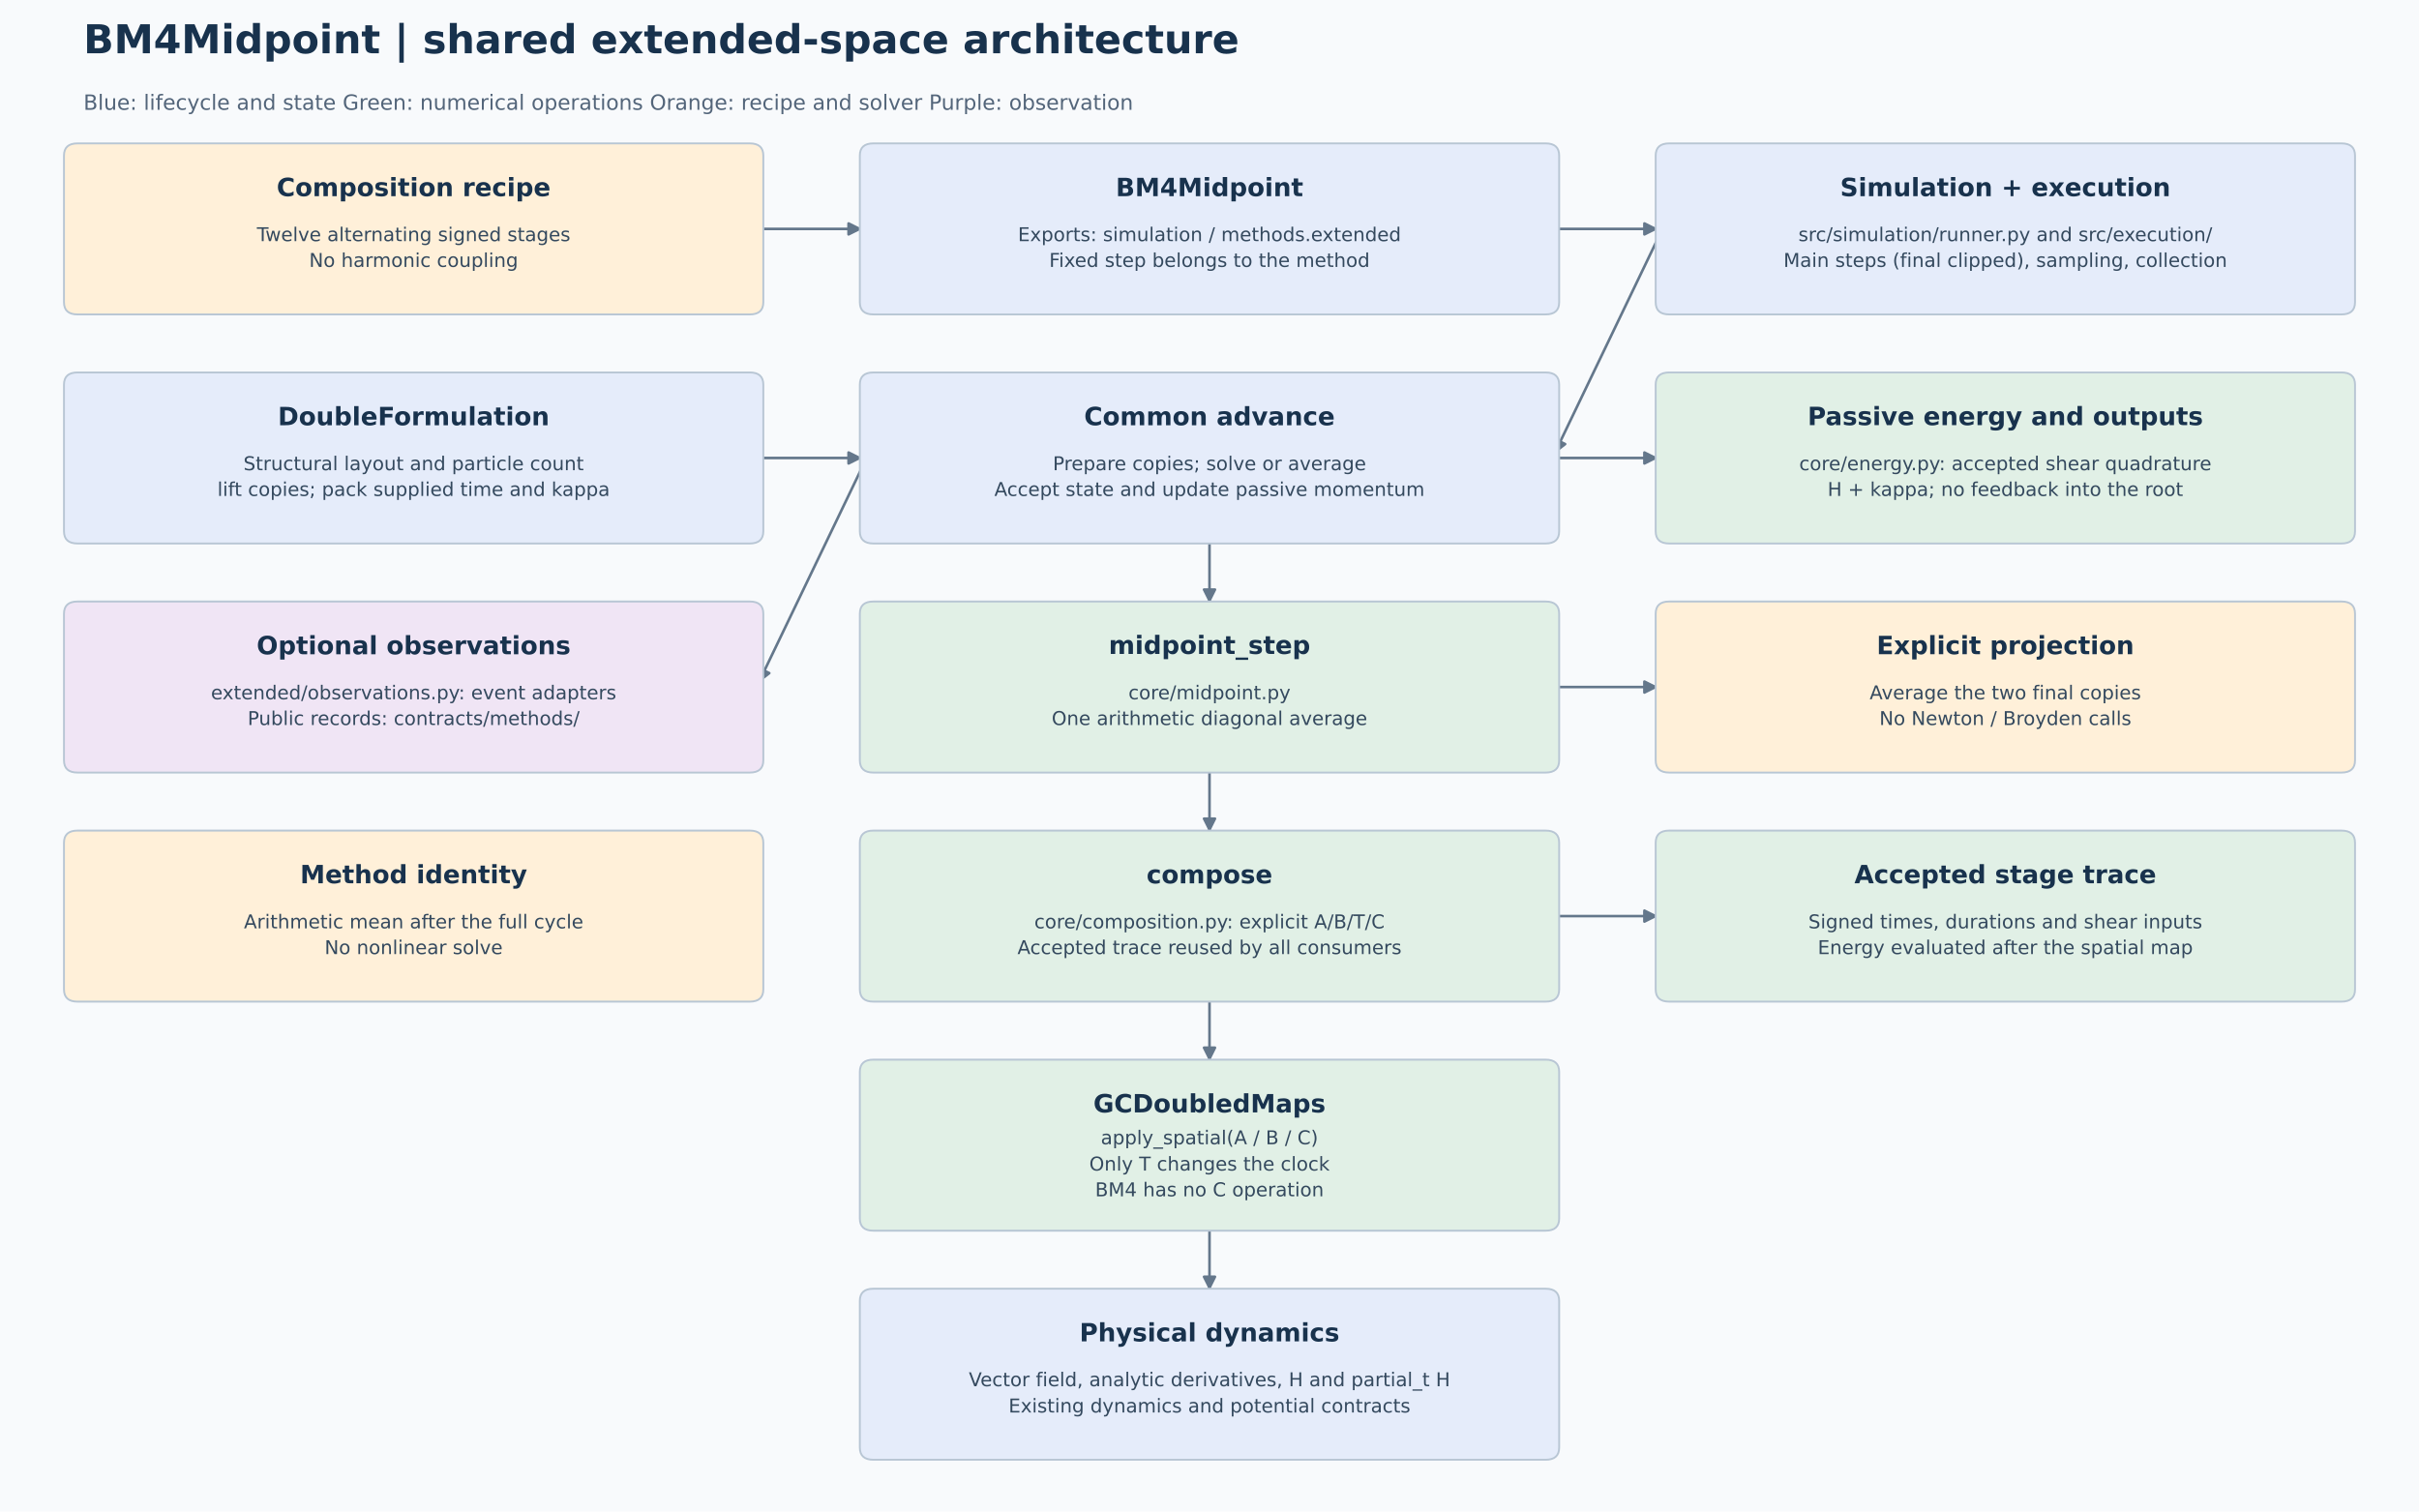
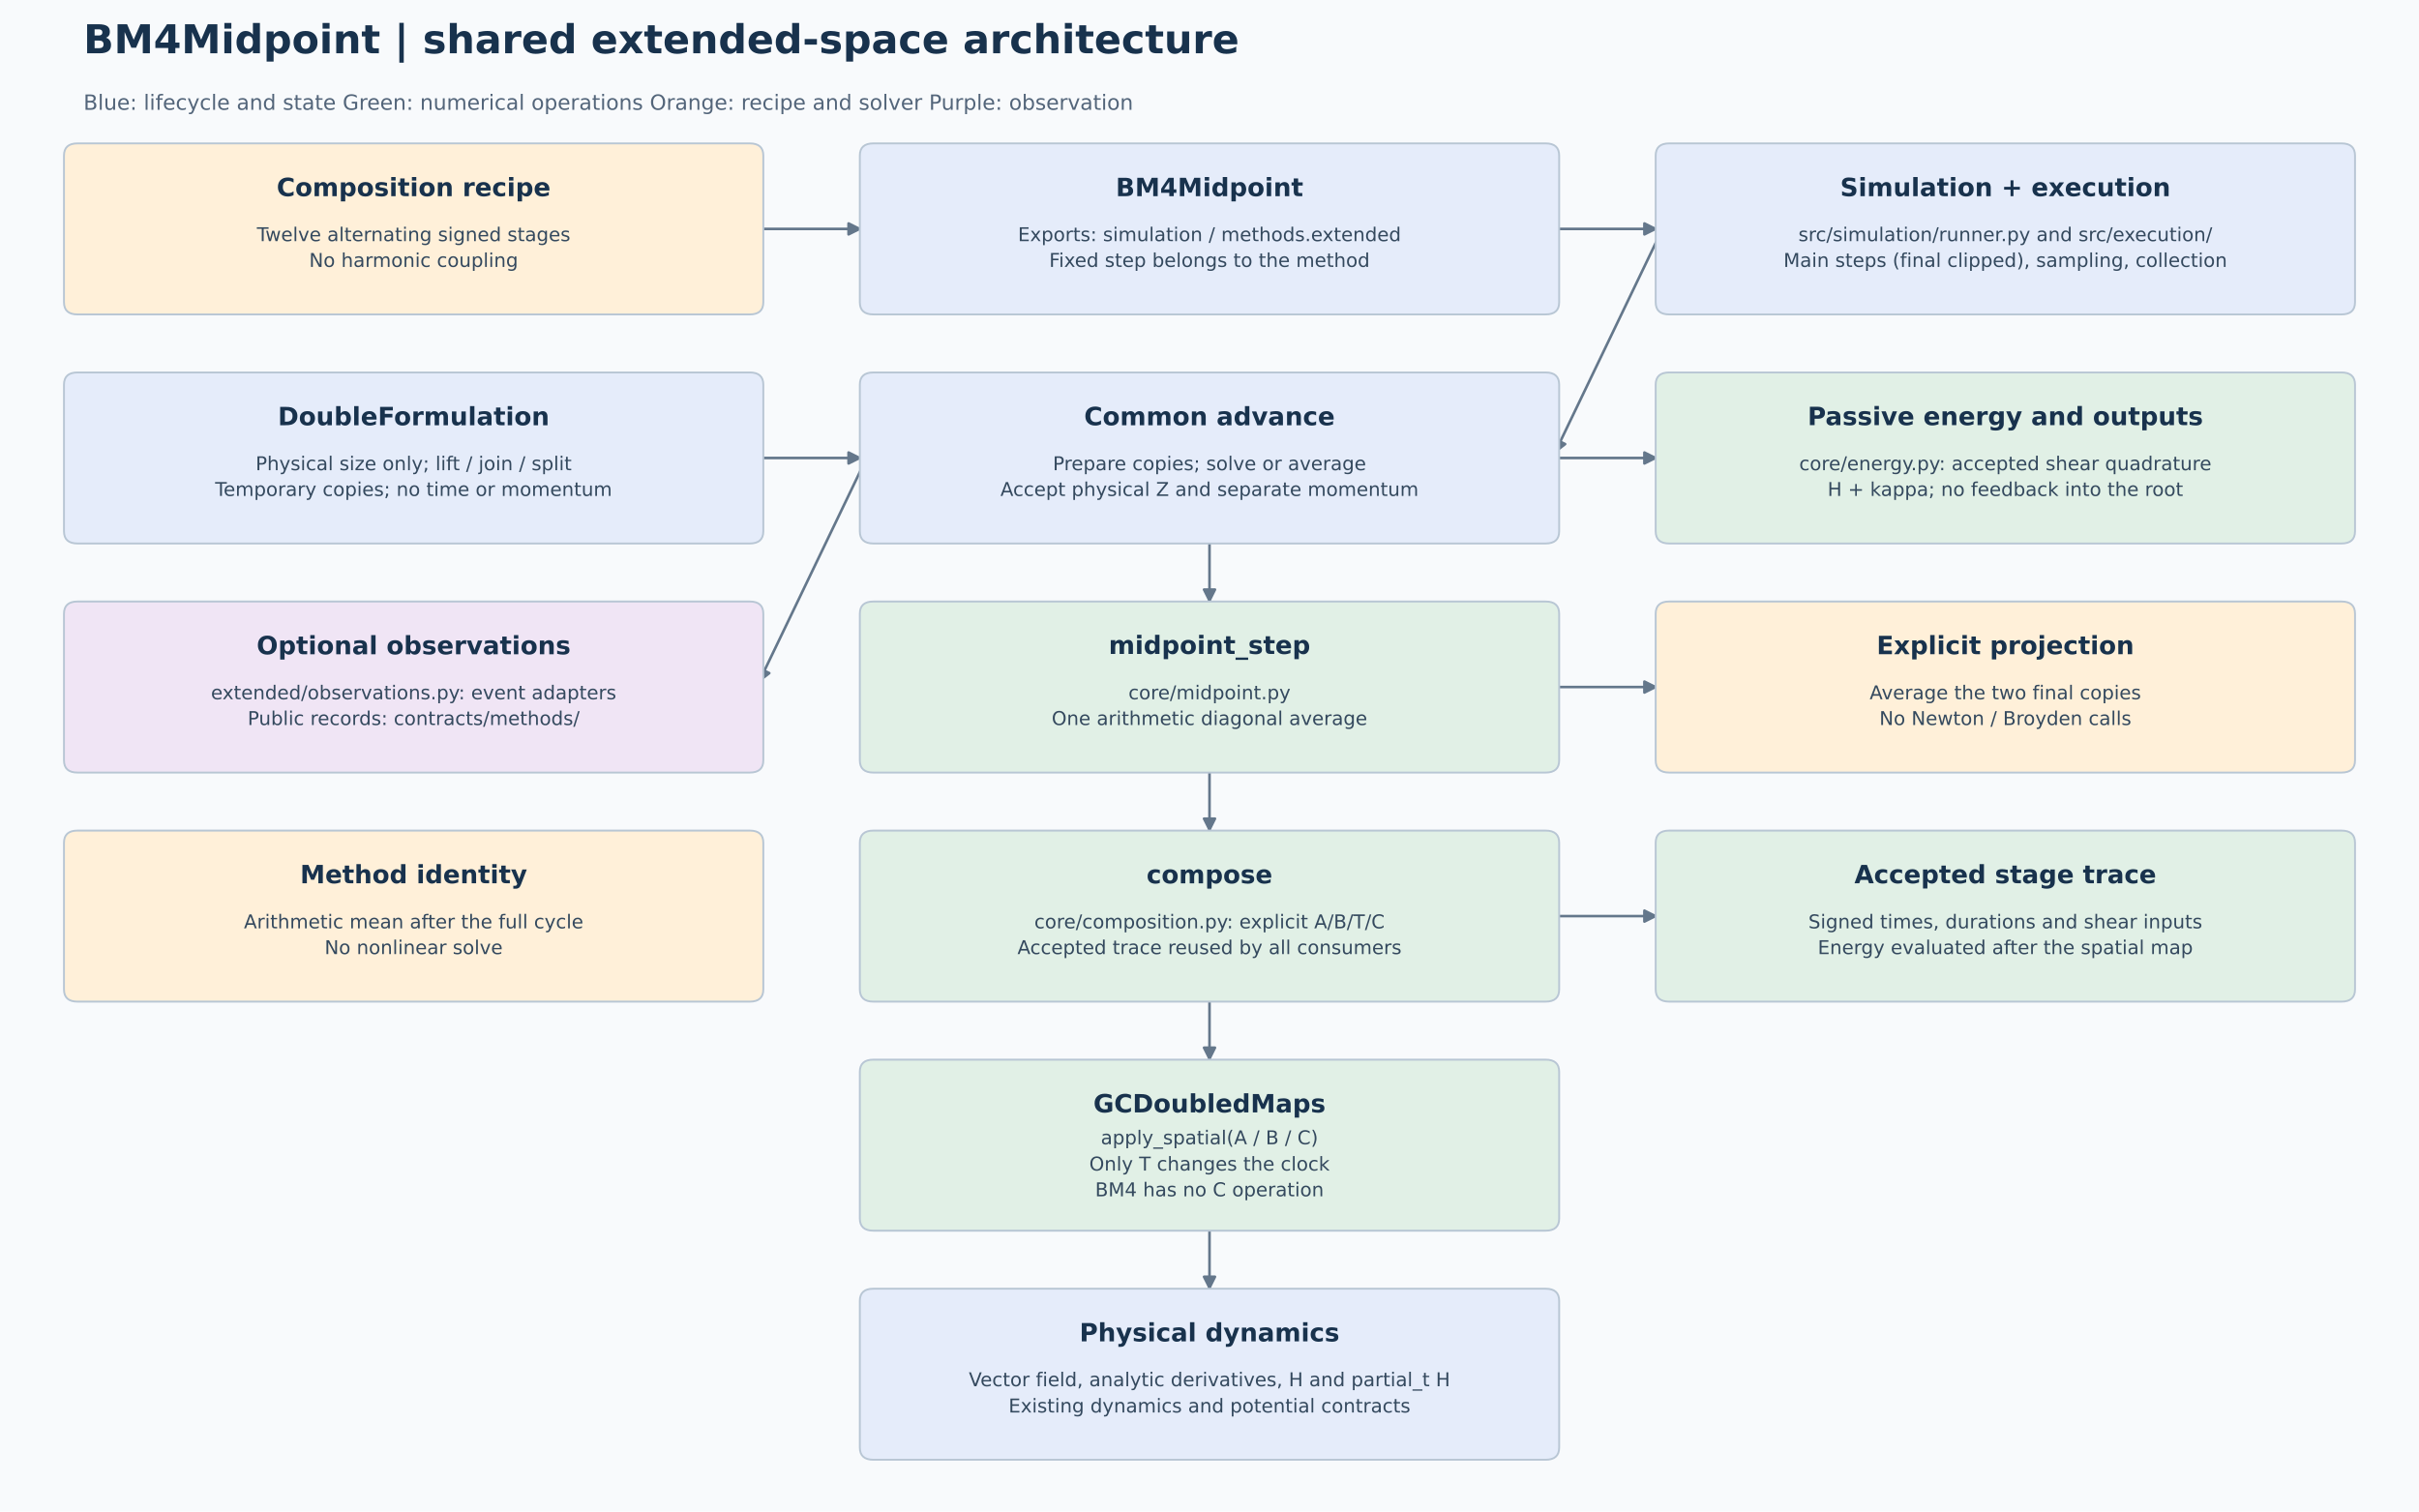
<svg xmlns="http://www.w3.org/2000/svg" width="1152pt" height="720pt" viewBox="0 0 1152 720" version="1.1">
  <defs>
    <style type="text/css">*{stroke-linejoin: round; stroke-linecap: butt}</style>
  </defs>
  <g id="figure_1">
    <g id="patch_1">
      <path d="M 0 720 L 1152 720 L 1152 0 L 0 0 z " style="fill: #f8fafc" />
    </g>
    <g id="axes_1">
      <g id="patch_2">
        <path d="M 362.288 109.039 Q 386.497 109.039 409.309 109.039 " clip-path="url(#pb098db616b)" style="fill: none; stroke: #64778b; stroke-width: 1.25; stroke-linecap: round" />
        <path d="M 404.109 106.439 L 409.309 109.039 L 404.109 111.639 z " clip-path="url(#pb098db616b)" style="fill: #64778b; stroke: #64778b; stroke-width: 1.25; stroke-linecap: round" />
      </g>
      <g id="patch_3">
        <path d="M 741.296 109.039 Q 765.505 109.039 788.317 109.039 " clip-path="url(#pb098db616b)" style="fill: none; stroke: #64778b; stroke-width: 1.25; stroke-linecap: round" />
        <path d="M 783.117 106.439 L 788.317 109.039 L 783.117 111.639 z " clip-path="url(#pb098db616b)" style="fill: #64778b; stroke: #64778b; stroke-width: 1.25; stroke-linecap: round" />
      </g>
      <g id="patch_4">
        <path d="M 790.847 110.841 Q 765.505 163.594 740.768 215.088 " clip-path="url(#pb098db616b)" style="fill: none; stroke: #64778b; stroke-width: 1.25; stroke-linecap: round" />
        <path d="M 745.363 211.527 L 740.768 215.088 L 740.676 209.275 z " clip-path="url(#pb098db616b)" style="fill: #64778b; stroke: #64778b; stroke-width: 1.25; stroke-linecap: round" />
      </g>
      <g id="patch_5">
        <path d="M 362.288 218.153 Q 386.497 218.153 409.309 218.153 " clip-path="url(#pb098db616b)" style="fill: none; stroke: #64778b; stroke-width: 1.25; stroke-linecap: round" />
        <path d="M 404.109 215.553 L 409.309 218.153 L 404.109 220.753 z " clip-path="url(#pb098db616b)" style="fill: #64778b; stroke: #64778b; stroke-width: 1.25; stroke-linecap: round" />
      </g>
      <g id="patch_6">
        <path d="M 576 257.976 Q 576 272.707 576 286.041 " clip-path="url(#pb098db616b)" style="fill: none; stroke: #64778b; stroke-width: 1.25; stroke-linecap: round" />
        <path d="M 578.6 280.841 L 576 286.041 L 573.4 280.841 z " clip-path="url(#pb098db616b)" style="fill: #64778b; stroke: #64778b; stroke-width: 1.25; stroke-linecap: round" />
      </g>
      <g id="patch_7">
        <path d="M 741.296 218.153 Q 765.505 218.153 788.317 218.153 " clip-path="url(#pb098db616b)" style="fill: none; stroke: #64778b; stroke-width: 1.25; stroke-linecap: round" />
        <path d="M 783.117 215.553 L 788.317 218.153 L 783.117 220.753 z " clip-path="url(#pb098db616b)" style="fill: #64778b; stroke: #64778b; stroke-width: 1.25; stroke-linecap: round" />
      </g>
      <g id="patch_8">
        <path d="M 411.839 219.954 Q 386.497 272.708 361.76 324.202 " clip-path="url(#pb098db616b)" style="fill: none; stroke: #64778b; stroke-width: 1.25; stroke-linecap: round" />
        <path d="M 366.355 320.64 L 361.76 324.202 L 361.668 318.389 z " clip-path="url(#pb098db616b)" style="fill: #64778b; stroke: #64778b; stroke-width: 1.25; stroke-linecap: round" />
      </g>
      <g id="patch_9">
        <path d="M 576 367.089 Q 576 381.821 576 395.155 " clip-path="url(#pb098db616b)" style="fill: none; stroke: #64778b; stroke-width: 1.25; stroke-linecap: round" />
        <path d="M 578.6 389.955 L 576 395.155 L 573.4 389.955 z " clip-path="url(#pb098db616b)" style="fill: #64778b; stroke: #64778b; stroke-width: 1.25; stroke-linecap: round" />
      </g>
      <g id="patch_10">
        <path d="M 741.296 327.266 Q 765.505 327.266 788.317 327.266 " clip-path="url(#pb098db616b)" style="fill: none; stroke: #64778b; stroke-width: 1.25; stroke-linecap: round" />
        <path d="M 783.117 324.666 L 788.317 327.266 L 783.117 329.866 z " clip-path="url(#pb098db616b)" style="fill: #64778b; stroke: #64778b; stroke-width: 1.25; stroke-linecap: round" />
      </g>
      <g id="patch_11">
        <path d="M 741.296 436.379 Q 765.505 436.379 788.317 436.379 " clip-path="url(#pb098db616b)" style="fill: none; stroke: #64778b; stroke-width: 1.25; stroke-linecap: round" />
        <path d="M 783.117 433.779 L 788.317 436.379 L 783.117 438.979 z " clip-path="url(#pb098db616b)" style="fill: #64778b; stroke: #64778b; stroke-width: 1.25; stroke-linecap: round" />
      </g>
      <g id="patch_12">
        <path d="M 576 476.203 Q 576 490.934 576 504.268 " clip-path="url(#pb098db616b)" style="fill: none; stroke: #64778b; stroke-width: 1.25; stroke-linecap: round" />
        <path d="M 578.6 499.068 L 576 504.268 L 573.4 499.068 z " clip-path="url(#pb098db616b)" style="fill: #64778b; stroke: #64778b; stroke-width: 1.25; stroke-linecap: round" />
      </g>
      <g id="patch_13">
        <path d="M 576 585.316 Q 576 600.048 576 613.382 " clip-path="url(#pb098db616b)" style="fill: none; stroke: #64778b; stroke-width: 1.25; stroke-linecap: round" />
        <path d="M 578.6 608.182 L 576 613.382 L 573.4 608.182 z " clip-path="url(#pb098db616b)" style="fill: #64778b; stroke: #64778b; stroke-width: 1.25; stroke-linecap: round" />
      </g>
      <g id="patch_14">
        <path d="M 36.922 149.775 L 357.062 149.775 Q 363.514 149.775 363.514 143.955 L 363.514 74.123 Q 363.514 68.304 357.062 68.304 L 36.922 68.304 Q 30.47 68.304 30.47 74.123 L 30.47 143.955 Q 30.47 149.775 36.922 149.775 z " clip-path="url(#pb098db616b)" style="fill: #fff0d9; stroke: #b8c6d4; stroke-width: 0.9; stroke-linejoin: miter" />
      </g>
      <g id="patch_15">
        <path d="M 415.93 149.775 L 736.07 149.775 Q 742.522 149.775 742.522 143.955 L 742.522 74.123 Q 742.522 68.304 736.07 68.304 L 415.93 68.304 Q 409.478 68.304 409.478 74.123 L 409.478 143.955 Q 409.478 149.775 415.93 149.775 z " clip-path="url(#pb098db616b)" style="fill: #e5ecfa; stroke: #b8c6d4; stroke-width: 0.9; stroke-linejoin: miter" />
      </g>
      <g id="patch_16">
        <path d="M 794.938 149.775 L 1115.078 149.775 Q 1121.53 149.775 1121.53 143.955 L 1121.53 74.123 Q 1121.53 68.304 1115.078 68.304 L 794.938 68.304 Q 788.486 68.304 788.486 74.123 L 788.486 143.955 Q 788.486 149.775 794.938 149.775 z " clip-path="url(#pb098db616b)" style="fill: #e5ecfa; stroke: #b8c6d4; stroke-width: 0.9; stroke-linejoin: miter" />
      </g>
      <g id="patch_17">
        <path d="M 36.922 258.888 L 357.062 258.888 Q 363.514 258.888 363.514 253.069 L 363.514 183.236 Q 363.514 177.417 357.062 177.417 L 36.922 177.417 Q 30.47 177.417 30.47 183.236 L 30.47 253.069 Q 30.47 258.888 36.922 258.888 z " clip-path="url(#pb098db616b)" style="fill: #e5ecfa; stroke: #b8c6d4; stroke-width: 0.9; stroke-linejoin: miter" />
      </g>
      <g id="patch_18">
        <path d="M 415.93 258.888 L 736.07 258.888 Q 742.522 258.888 742.522 253.069 L 742.522 183.236 Q 742.522 177.417 736.07 177.417 L 415.93 177.417 Q 409.478 177.417 409.478 183.236 L 409.478 253.069 Q 409.478 258.888 415.93 258.888 z " clip-path="url(#pb098db616b)" style="fill: #e5ecfa; stroke: #b8c6d4; stroke-width: 0.9; stroke-linejoin: miter" />
      </g>
      <g id="patch_19">
        <path d="M 794.938 258.888 L 1115.078 258.888 Q 1121.53 258.888 1121.53 253.069 L 1121.53 183.236 Q 1121.53 177.417 1115.078 177.417 L 794.938 177.417 Q 788.486 177.417 788.486 183.236 L 788.486 253.069 Q 788.486 258.888 794.938 258.888 z " clip-path="url(#pb098db616b)" style="fill: #e1f0e6; stroke: #b8c6d4; stroke-width: 0.9; stroke-linejoin: miter" />
      </g>
      <g id="patch_20">
        <path d="M 36.922 368.002 L 357.062 368.002 Q 363.514 368.002 363.514 362.182 L 363.514 292.35 Q 363.514 286.53 357.062 286.53 L 36.922 286.53 Q 30.47 286.53 30.47 292.35 L 30.47 362.182 Q 30.47 368.002 36.922 368.002 z " clip-path="url(#pb098db616b)" style="fill: #f0e5f5; stroke: #b8c6d4; stroke-width: 0.9; stroke-linejoin: miter" />
      </g>
      <g id="patch_21">
        <path d="M 415.93 368.002 L 736.07 368.002 Q 742.522 368.002 742.522 362.182 L 742.522 292.35 Q 742.522 286.53 736.07 286.53 L 415.93 286.53 Q 409.478 286.53 409.478 292.35 L 409.478 362.182 Q 409.478 368.002 415.93 368.002 z " clip-path="url(#pb098db616b)" style="fill: #e1f0e6; stroke: #b8c6d4; stroke-width: 0.9; stroke-linejoin: miter" />
      </g>
      <g id="patch_22">
        <path d="M 794.938 368.002 L 1115.078 368.002 Q 1121.53 368.002 1121.53 362.182 L 1121.53 292.35 Q 1121.53 286.53 1115.078 286.53 L 794.938 286.53 Q 788.486 286.53 788.486 292.35 L 788.486 362.182 Q 788.486 368.002 794.938 368.002 z " clip-path="url(#pb098db616b)" style="fill: #fff0d9; stroke: #b8c6d4; stroke-width: 0.9; stroke-linejoin: miter" />
      </g>
      <g id="patch_23">
        <path d="M 36.922 477.115 L 357.062 477.115 Q 363.514 477.115 363.514 471.296 L 363.514 401.463 Q 363.514 395.644 357.062 395.644 L 36.922 395.644 Q 30.47 395.644 30.47 401.463 L 30.47 471.296 Q 30.47 477.115 36.922 477.115 z " clip-path="url(#pb098db616b)" style="fill: #fff0d9; stroke: #b8c6d4; stroke-width: 0.9; stroke-linejoin: miter" />
      </g>
      <g id="patch_24">
        <path d="M 415.93 477.115 L 736.07 477.115 Q 742.522 477.115 742.522 471.296 L 742.522 401.463 Q 742.522 395.644 736.07 395.644 L 415.93 395.644 Q 409.478 395.644 409.478 401.463 L 409.478 471.296 Q 409.478 477.115 415.93 477.115 z " clip-path="url(#pb098db616b)" style="fill: #e1f0e6; stroke: #b8c6d4; stroke-width: 0.9; stroke-linejoin: miter" />
      </g>
      <g id="patch_25">
        <path d="M 794.938 477.115 L 1115.078 477.115 Q 1121.53 477.115 1121.53 471.296 L 1121.53 401.463 Q 1121.53 395.644 1115.078 395.644 L 794.938 395.644 Q 788.486 395.644 788.486 401.463 L 788.486 471.296 Q 788.486 477.115 794.938 477.115 z " clip-path="url(#pb098db616b)" style="fill: #e1f0e6; stroke: #b8c6d4; stroke-width: 0.9; stroke-linejoin: miter" />
      </g>
      <g id="patch_26">
        <path d="M 415.93 586.228 L 736.07 586.228 Q 742.522 586.228 742.522 580.409 L 742.522 510.576 Q 742.522 504.757 736.07 504.757 L 415.93 504.757 Q 409.478 504.757 409.478 510.576 L 409.478 580.409 Q 409.478 586.228 415.93 586.228 z " clip-path="url(#pb098db616b)" style="fill: #e1f0e6; stroke: #b8c6d4; stroke-width: 0.9; stroke-linejoin: miter" />
      </g>
      <g id="patch_27">
        <path d="M 415.93 695.342 L 736.07 695.342 Q 742.522 695.342 742.522 689.522 L 742.522 619.69 Q 742.522 613.871 736.07 613.871 L 415.93 613.871 Q 409.478 613.871 409.478 619.69 L 409.478 689.522 Q 409.478 695.342 415.93 695.342 z " clip-path="url(#pb098db616b)" style="fill: #e5ecfa; stroke: #b8c6d4; stroke-width: 0.9; stroke-linejoin: miter" />
      </g>
      <g id="text_1">
        <text style="font-weight: 700; font-size: 19px; font-family: 'DejaVu Sans', 'Bitstream Vera Sans', 'Computer Modern Sans Serif', 'Lucida Grande', 'Verdana', 'Geneva', 'Lucid', 'Arial', 'Helvetica', 'Avant Garde', sans-serif; text-anchor: start; fill: #18324d" x="39.744" y="25.386" transform="rotate(-0 39.744 25.38557)">BM4Midpoint | shared extended-space architecture</text>
      </g>
      <g id="text_2">
        <text style="font-size: 10px; font-family: 'DejaVu Sans', 'Bitstream Vera Sans', 'Computer Modern Sans Serif', 'Lucida Grande', 'Verdana', 'Geneva', 'Lucid', 'Arial', 'Helvetica', 'Avant Garde', sans-serif; text-anchor: start; fill: #53657a" x="39.744" y="52.3" transform="rotate(-0 39.744 52.30021)">Blue: lifecycle and state    Green: numerical operations    Orange: recipe and solver    Purple: observation</text>
      </g>
      <g id="text_3">
        <text style="font-weight: 700; font-size: 12px; font-family: 'DejaVu Sans', 'Bitstream Vera Sans', 'Computer Modern Sans Serif', 'Lucida Grande', 'Verdana', 'Geneva', 'Lucid', 'Arial', 'Helvetica', 'Avant Garde', sans-serif; text-anchor: middle; fill: #18324d" x="196.992" y="93.437" transform="rotate(-0 196.992 93.43744)">Composition recipe</text>
      </g>
      <g id="text_4">
        <text style="font-size: 9.1px; font-family: 'DejaVu Sans', 'Bitstream Vera Sans', 'Computer Modern Sans Serif', 'Lucida Grande', 'Verdana', 'Geneva', 'Lucid', 'Arial', 'Helvetica', 'Avant Garde', sans-serif; fill: #34495e" transform="translate(122.3343 114.8745)">Twelve alternating signed stages</text>
        <text style="font-size: 9.1px; font-family: 'DejaVu Sans', 'Bitstream Vera Sans', 'Computer Modern Sans Serif', 'Lucida Grande', 'Verdana', 'Geneva', 'Lucid', 'Arial', 'Helvetica', 'Avant Garde', sans-serif; fill: #34495e" transform="translate(147.2257 127.1389)">No harmonic coupling</text>
      </g>
      <g id="text_5">
        <text style="font-weight: 700; font-size: 12px; font-family: 'DejaVu Sans', 'Bitstream Vera Sans', 'Computer Modern Sans Serif', 'Lucida Grande', 'Verdana', 'Geneva', 'Lucid', 'Arial', 'Helvetica', 'Avant Garde', sans-serif; text-anchor: middle; fill: #18324d" x="576" y="93.437" transform="rotate(-0 576 93.43744)">BM4Midpoint</text>
      </g>
      <g id="text_6">
        <text style="font-size: 9.1px; font-family: 'DejaVu Sans', 'Bitstream Vera Sans', 'Computer Modern Sans Serif', 'Lucida Grande', 'Verdana', 'Geneva', 'Lucid', 'Arial', 'Helvetica', 'Avant Garde', sans-serif; fill: #34495e" transform="translate(484.7689 114.8745)">Exports: simulation / methods.extended</text>
        <text style="font-size: 9.1px; font-family: 'DejaVu Sans', 'Bitstream Vera Sans', 'Computer Modern Sans Serif', 'Lucida Grande', 'Verdana', 'Geneva', 'Lucid', 'Arial', 'Helvetica', 'Avant Garde', sans-serif; fill: #34495e" transform="translate(499.6524 127.1389)">Fixed step belongs to the method</text>
      </g>
      <g id="text_7">
        <text style="font-weight: 700; font-size: 12px; font-family: 'DejaVu Sans', 'Bitstream Vera Sans', 'Computer Modern Sans Serif', 'Lucida Grande', 'Verdana', 'Geneva', 'Lucid', 'Arial', 'Helvetica', 'Avant Garde', sans-serif; text-anchor: middle; fill: #18324d" x="955.008" y="93.437" transform="rotate(-0 955.008 93.43744)">Simulation + execution</text>
      </g>
      <g id="text_8">
        <text style="font-size: 9.1px; font-family: 'DejaVu Sans', 'Bitstream Vera Sans', 'Computer Modern Sans Serif', 'Lucida Grande', 'Verdana', 'Geneva', 'Lucid', 'Arial', 'Helvetica', 'Avant Garde', sans-serif; fill: #34495e" transform="translate(856.4514 114.8745)">src/simulation/runner.py and src/execution/</text>
        <text style="font-size: 9.1px; font-family: 'DejaVu Sans', 'Bitstream Vera Sans', 'Computer Modern Sans Serif', 'Lucida Grande', 'Verdana', 'Geneva', 'Lucid', 'Arial', 'Helvetica', 'Avant Garde', sans-serif; fill: #34495e" transform="translate(849.3542 127.1389)">Main steps (final clipped), sampling, collection</text>
      </g>
      <g id="text_9">
        <text style="font-weight: 700; font-size: 12px; font-family: 'DejaVu Sans', 'Bitstream Vera Sans', 'Computer Modern Sans Serif', 'Lucida Grande', 'Verdana', 'Geneva', 'Lucid', 'Arial', 'Helvetica', 'Avant Garde', sans-serif; text-anchor: middle; fill: #18324d" x="196.992" y="202.551" transform="rotate(-0 196.992 202.5508)">DoubleFormulation</text>
      </g>
      <g id="text_10">
-         <text style="font-size: 9.1px; font-family: 'DejaVu Sans', 'Bitstream Vera Sans', 'Computer Modern Sans Serif', 'Lucida Grande', 'Verdana', 'Geneva', 'Lucid', 'Arial', 'Helvetica', 'Avant Garde', sans-serif; fill: #34495e" transform="translate(115.9352 223.9879)">Structural layout and particle count</text>
-         <text style="font-size: 9.1px; font-family: 'DejaVu Sans', 'Bitstream Vera Sans', 'Computer Modern Sans Serif', 'Lucida Grande', 'Verdana', 'Geneva', 'Lucid', 'Arial', 'Helvetica', 'Avant Garde', sans-serif; fill: #34495e" transform="translate(103.5314 236.2523)">lift copies; pack supplied time and kappa</text>
+         <text style="font-size: 9.1px; font-family: 'DejaVu Sans', 'Bitstream Vera Sans', 'Computer Modern Sans Serif', 'Lucida Grande', 'Verdana', 'Geneva', 'Lucid', 'Arial', 'Helvetica', 'Avant Garde', sans-serif; fill: #34495e" transform="translate(121.7158 223.9879)">Physical size only; lift / join / split</text>
+         <text style="font-size: 9.1px; font-family: 'DejaVu Sans', 'Bitstream Vera Sans', 'Computer Modern Sans Serif', 'Lucida Grande', 'Verdana', 'Geneva', 'Lucid', 'Arial', 'Helvetica', 'Avant Garde', sans-serif; fill: #34495e" transform="translate(102.4565 236.2523)">Temporary copies; no time or momentum</text>
      </g>
      <g id="text_11">
        <text style="font-weight: 700; font-size: 12px; font-family: 'DejaVu Sans', 'Bitstream Vera Sans', 'Computer Modern Sans Serif', 'Lucida Grande', 'Verdana', 'Geneva', 'Lucid', 'Arial', 'Helvetica', 'Avant Garde', sans-serif; text-anchor: middle; fill: #18324d" x="576" y="202.551" transform="rotate(-0 576 202.5508)">Common advance</text>
      </g>
      <g id="text_12">
        <text style="font-size: 9.1px; font-family: 'DejaVu Sans', 'Bitstream Vera Sans', 'Computer Modern Sans Serif', 'Lucida Grande', 'Verdana', 'Geneva', 'Lucid', 'Arial', 'Helvetica', 'Avant Garde', sans-serif; fill: #34495e" transform="translate(501.4049 223.9879)">Prepare copies; solve or average</text>
-         <text style="font-size: 9.1px; font-family: 'DejaVu Sans', 'Bitstream Vera Sans', 'Computer Modern Sans Serif', 'Lucida Grande', 'Verdana', 'Geneva', 'Lucid', 'Arial', 'Helvetica', 'Avant Garde', sans-serif; fill: #34495e" transform="translate(473.5383 236.2523)">Accept state and update passive momentum</text>
+         <text style="font-size: 9.1px; font-family: 'DejaVu Sans', 'Bitstream Vera Sans', 'Computer Modern Sans Serif', 'Lucida Grande', 'Verdana', 'Geneva', 'Lucid', 'Arial', 'Helvetica', 'Avant Garde', sans-serif; fill: #34495e" transform="translate(476.4112 236.2523)">Accept physical Z and separate momentum</text>
      </g>
      <g id="text_13">
        <text style="font-weight: 700; font-size: 12px; font-family: 'DejaVu Sans', 'Bitstream Vera Sans', 'Computer Modern Sans Serif', 'Lucida Grande', 'Verdana', 'Geneva', 'Lucid', 'Arial', 'Helvetica', 'Avant Garde', sans-serif; text-anchor: middle; fill: #18324d" x="955.008" y="202.504" transform="rotate(-0 955.008 202.504)">Passive energy and outputs</text>
      </g>
      <g id="text_14">
        <text style="font-size: 9.1px; font-family: 'DejaVu Sans', 'Bitstream Vera Sans', 'Computer Modern Sans Serif', 'Lucida Grande', 'Verdana', 'Geneva', 'Lucid', 'Arial', 'Helvetica', 'Avant Garde', sans-serif; fill: #34495e" transform="translate(856.8389 223.9879)">core/energy.py: accepted shear quadrature</text>
        <text style="font-size: 9.1px; font-family: 'DejaVu Sans', 'Bitstream Vera Sans', 'Computer Modern Sans Serif', 'Lucida Grande', 'Verdana', 'Geneva', 'Lucid', 'Arial', 'Helvetica', 'Avant Garde', sans-serif; fill: #34495e" transform="translate(870.3368 236.2523)">H + kappa; no feedback into the root</text>
      </g>
      <g id="text_15">
        <text style="font-weight: 700; font-size: 12px; font-family: 'DejaVu Sans', 'Bitstream Vera Sans', 'Computer Modern Sans Serif', 'Lucida Grande', 'Verdana', 'Geneva', 'Lucid', 'Arial', 'Helvetica', 'Avant Garde', sans-serif; text-anchor: middle; fill: #18324d" x="196.992" y="311.664" transform="rotate(-0 196.992 311.6642)">Optional observations</text>
      </g>
      <g id="text_16">
        <text style="font-size: 9.1px; font-family: 'DejaVu Sans', 'Bitstream Vera Sans', 'Computer Modern Sans Serif', 'Lucida Grande', 'Verdana', 'Geneva', 'Lucid', 'Arial', 'Helvetica', 'Avant Garde', sans-serif; fill: #34495e" transform="translate(100.4623 333.1013)">extended/observations.py: event adapters</text>
        <text style="font-size: 9.1px; font-family: 'DejaVu Sans', 'Bitstream Vera Sans', 'Computer Modern Sans Serif', 'Lucida Grande', 'Verdana', 'Geneva', 'Lucid', 'Arial', 'Helvetica', 'Avant Garde', sans-serif; fill: #34495e" transform="translate(117.923 345.3657)">Public records: contracts/methods/</text>
      </g>
      <g id="text_17">
        <text style="font-weight: 700; font-size: 12px; font-family: 'DejaVu Sans', 'Bitstream Vera Sans', 'Computer Modern Sans Serif', 'Lucida Grande', 'Verdana', 'Geneva', 'Lucid', 'Arial', 'Helvetica', 'Avant Garde', sans-serif; text-anchor: middle; fill: #18324d" x="576" y="311.497" transform="rotate(-0 576 311.4974)">midpoint_step</text>
      </g>
      <g id="text_18">
        <text style="font-size: 9.1px; font-family: 'DejaVu Sans', 'Bitstream Vera Sans', 'Computer Modern Sans Serif', 'Lucida Grande', 'Verdana', 'Geneva', 'Lucid', 'Arial', 'Helvetica', 'Avant Garde', sans-serif; fill: #34495e" transform="translate(537.3975 333.1013)">core/midpoint.py</text>
        <text style="font-size: 9.1px; font-family: 'DejaVu Sans', 'Bitstream Vera Sans', 'Computer Modern Sans Serif', 'Lucida Grande', 'Verdana', 'Geneva', 'Lucid', 'Arial', 'Helvetica', 'Avant Garde', sans-serif; fill: #34495e" transform="translate(500.8482 345.3657)">One arithmetic diagonal average</text>
      </g>
      <g id="text_19">
        <text style="font-weight: 700; font-size: 12px; font-family: 'DejaVu Sans', 'Bitstream Vera Sans', 'Computer Modern Sans Serif', 'Lucida Grande', 'Verdana', 'Geneva', 'Lucid', 'Arial', 'Helvetica', 'Avant Garde', sans-serif; text-anchor: middle; fill: #18324d" x="955.008" y="311.617" transform="rotate(-0 955.008 311.6174)">Explicit projection</text>
      </g>
      <g id="text_20">
        <text style="font-size: 9.1px; font-family: 'DejaVu Sans', 'Bitstream Vera Sans', 'Computer Modern Sans Serif', 'Lucida Grande', 'Verdana', 'Geneva', 'Lucid', 'Arial', 'Helvetica', 'Avant Garde', sans-serif; fill: #34495e" transform="translate(890.3731 333.1013)">Average the two final copies</text>
        <text style="font-size: 9.1px; font-family: 'DejaVu Sans', 'Bitstream Vera Sans', 'Computer Modern Sans Serif', 'Lucida Grande', 'Verdana', 'Geneva', 'Lucid', 'Arial', 'Helvetica', 'Avant Garde', sans-serif; fill: #34495e" transform="translate(894.9999 345.3657)">No Newton / Broyden calls</text>
      </g>
      <g id="text_21">
        <text style="font-weight: 700; font-size: 12px; font-family: 'DejaVu Sans', 'Bitstream Vera Sans', 'Computer Modern Sans Serif', 'Lucida Grande', 'Verdana', 'Geneva', 'Lucid', 'Arial', 'Helvetica', 'Avant Garde', sans-serif; text-anchor: middle; fill: #18324d" x="196.992" y="420.731" transform="rotate(-0 196.992 420.7308)">Method identity</text>
      </g>
      <g id="text_22">
        <text style="font-size: 9.1px; font-family: 'DejaVu Sans', 'Bitstream Vera Sans', 'Computer Modern Sans Serif', 'Lucida Grande', 'Verdana', 'Geneva', 'Lucid', 'Arial', 'Helvetica', 'Avant Garde', sans-serif; fill: #34495e" transform="translate(116.1577 442.2147)">Arithmetic mean after the full cycle</text>
        <text style="font-size: 9.1px; font-family: 'DejaVu Sans', 'Bitstream Vera Sans', 'Computer Modern Sans Serif', 'Lucida Grande', 'Verdana', 'Geneva', 'Lucid', 'Arial', 'Helvetica', 'Avant Garde', sans-serif; fill: #34495e" transform="translate(154.5796 454.4791)">No nonlinear solve</text>
      </g>
      <g id="text_23">
        <text style="font-weight: 700; font-size: 12px; font-family: 'DejaVu Sans', 'Bitstream Vera Sans', 'Computer Modern Sans Serif', 'Lucida Grande', 'Verdana', 'Geneva', 'Lucid', 'Arial', 'Helvetica', 'Avant Garde', sans-serif; text-anchor: middle; fill: #18324d" x="576" y="420.778" transform="rotate(-0 576 420.7776)">compose</text>
      </g>
      <g id="text_24">
        <text style="font-size: 9.1px; font-family: 'DejaVu Sans', 'Bitstream Vera Sans', 'Computer Modern Sans Serif', 'Lucida Grande', 'Verdana', 'Geneva', 'Lucid', 'Arial', 'Helvetica', 'Avant Garde', sans-serif; fill: #34495e" transform="translate(492.5829 442.2147)">core/composition.py: explicit A/B/T/C</text>
        <text style="font-size: 9.1px; font-family: 'DejaVu Sans', 'Bitstream Vera Sans', 'Computer Modern Sans Serif', 'Lucida Grande', 'Verdana', 'Geneva', 'Lucid', 'Arial', 'Helvetica', 'Avant Garde', sans-serif; fill: #34495e" transform="translate(484.5258 454.4791)">Accepted trace reused by all consumers</text>
      </g>
      <g id="text_25">
        <text style="font-weight: 700; font-size: 12px; font-family: 'DejaVu Sans', 'Bitstream Vera Sans', 'Computer Modern Sans Serif', 'Lucida Grande', 'Verdana', 'Geneva', 'Lucid', 'Arial', 'Helvetica', 'Avant Garde', sans-serif; text-anchor: middle; fill: #18324d" x="955.008" y="420.731" transform="rotate(-0 955.008 420.7308)">Accepted stage trace</text>
      </g>
      <g id="text_26">
        <text style="font-size: 9.1px; font-family: 'DejaVu Sans', 'Bitstream Vera Sans', 'Computer Modern Sans Serif', 'Lucida Grande', 'Verdana', 'Geneva', 'Lucid', 'Arial', 'Helvetica', 'Avant Garde', sans-serif; fill: #34495e" transform="translate(861.2062 442.2147)">Signed times, durations and shear inputs</text>
        <text style="font-size: 9.1px; font-family: 'DejaVu Sans', 'Bitstream Vera Sans', 'Computer Modern Sans Serif', 'Lucida Grande', 'Verdana', 'Geneva', 'Lucid', 'Arial', 'Helvetica', 'Avant Garde', sans-serif; fill: #34495e" transform="translate(865.6709 454.4791)">Energy evaluated after the spatial map</text>
      </g>
      <g id="text_27">
        <text style="font-weight: 700; font-size: 12px; font-family: 'DejaVu Sans', 'Bitstream Vera Sans', 'Computer Modern Sans Serif', 'Lucida Grande', 'Verdana', 'Geneva', 'Lucid', 'Arial', 'Helvetica', 'Avant Garde', sans-serif; text-anchor: middle; fill: #18324d" x="576" y="529.891" transform="rotate(-0 576 529.891)">GCDoubledMaps</text>
      </g>
      <g id="text_28">
        <text style="font-size: 9.1px; font-family: 'DejaVu Sans', 'Bitstream Vera Sans', 'Computer Modern Sans Serif', 'Lucida Grande', 'Verdana', 'Geneva', 'Lucid', 'Arial', 'Helvetica', 'Avant Garde', sans-serif; fill: #34495e" transform="translate(524.2437 545.0694)">apply_spatial(A / B / C)</text>
        <text style="font-size: 9.1px; font-family: 'DejaVu Sans', 'Bitstream Vera Sans', 'Computer Modern Sans Serif', 'Lucida Grande', 'Verdana', 'Geneva', 'Lucid', 'Arial', 'Helvetica', 'Avant Garde', sans-serif; fill: #34495e" transform="translate(518.7454 557.5869)">Only T changes the clock</text>
        <text style="font-size: 9.1px; font-family: 'DejaVu Sans', 'Bitstream Vera Sans', 'Computer Modern Sans Serif', 'Lucida Grande', 'Verdana', 'Geneva', 'Lucid', 'Arial', 'Helvetica', 'Avant Garde', sans-serif; fill: #34495e" transform="translate(521.5401 569.8512)">BM4 has no C operation</text>
      </g>
      <g id="text_29">
        <text style="font-weight: 700; font-size: 12px; font-family: 'DejaVu Sans', 'Bitstream Vera Sans', 'Computer Modern Sans Serif', 'Lucida Grande', 'Verdana', 'Geneva', 'Lucid', 'Arial', 'Helvetica', 'Avant Garde', sans-serif; text-anchor: middle; fill: #18324d" x="576" y="638.958" transform="rotate(-0 576 638.9576)">Physical dynamics</text>
      </g>
      <g id="text_30">
        <text style="font-size: 9.1px; font-family: 'DejaVu Sans', 'Bitstream Vera Sans', 'Computer Modern Sans Serif', 'Lucida Grande', 'Verdana', 'Geneva', 'Lucid', 'Arial', 'Helvetica', 'Avant Garde', sans-serif; fill: #34495e" transform="translate(461.3763 660.315)">Vector field, analytic derivatives, H and partial_t H</text>
        <text style="font-size: 9.1px; font-family: 'DejaVu Sans', 'Bitstream Vera Sans', 'Computer Modern Sans Serif', 'Lucida Grande', 'Verdana', 'Geneva', 'Lucid', 'Arial', 'Helvetica', 'Avant Garde', sans-serif; fill: #34495e" transform="translate(480.3043 672.8324)">Existing dynamics and potential contracts</text>
      </g>
    </g>
  </g>
  <defs>
    <clipPath id="pb098db616b">
      <rect x="11.52" y="7.2" width="1128.96" height="705.6" />
    </clipPath>
  </defs>
</svg>
